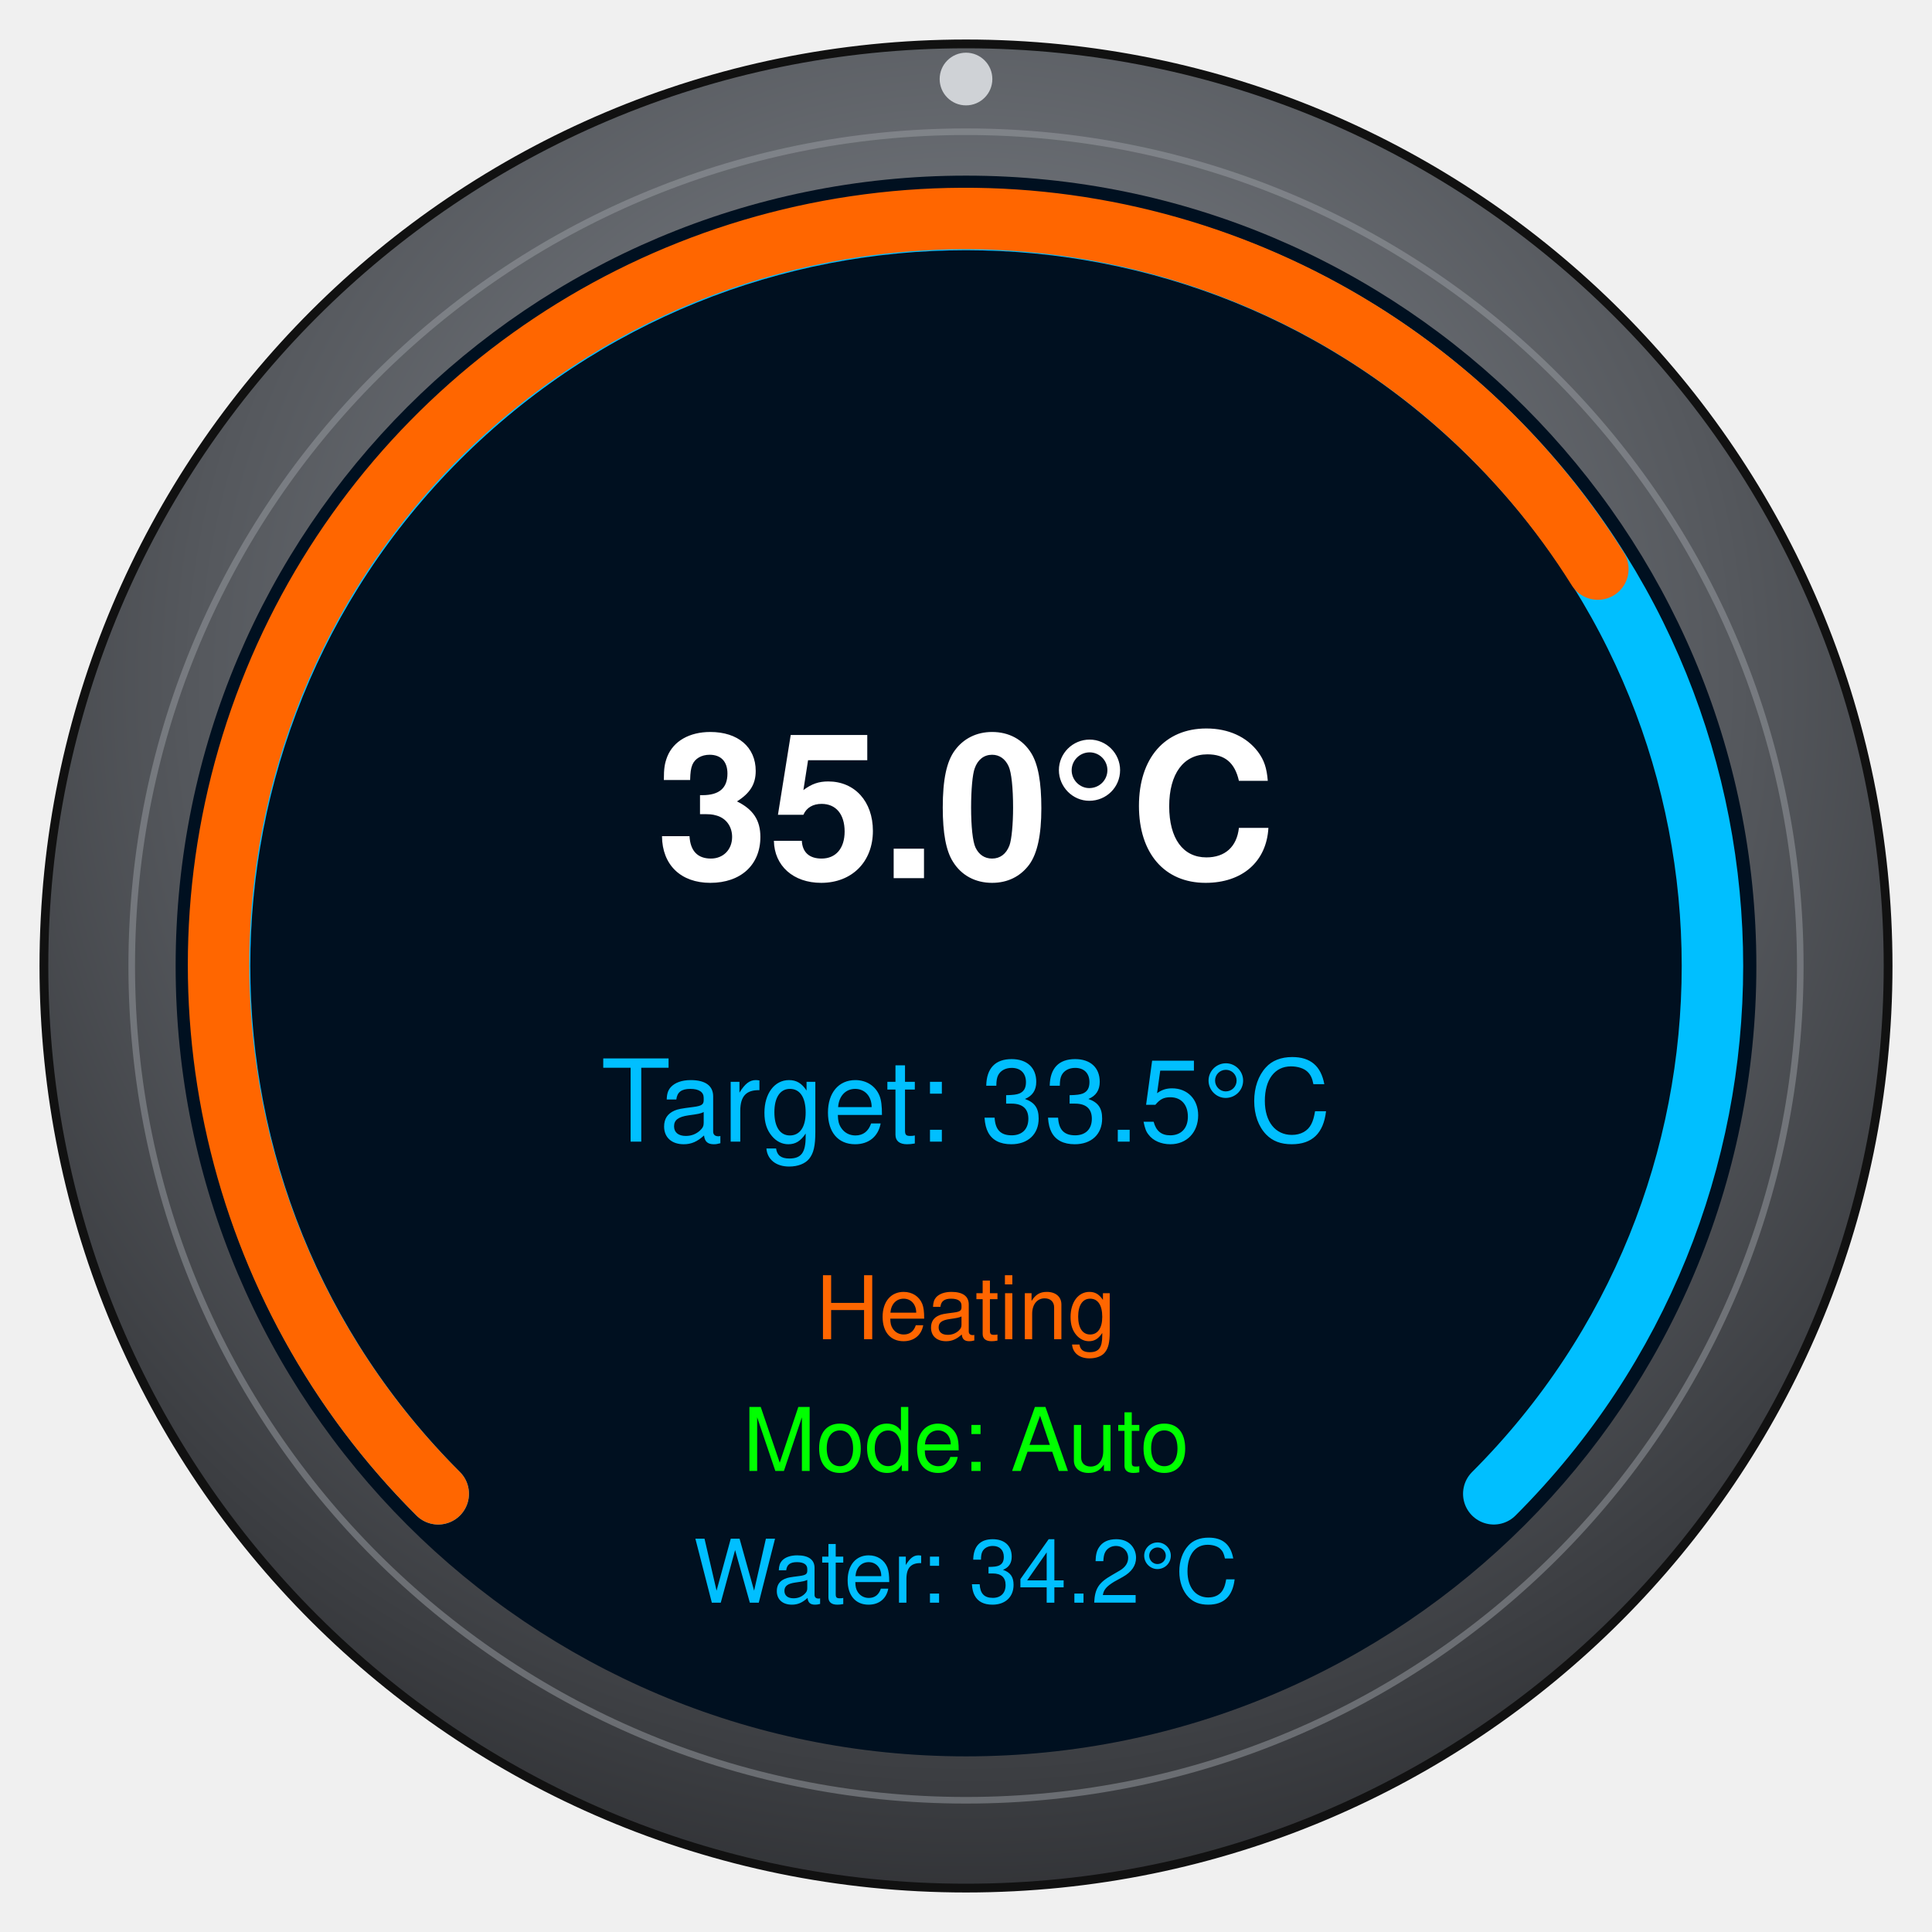
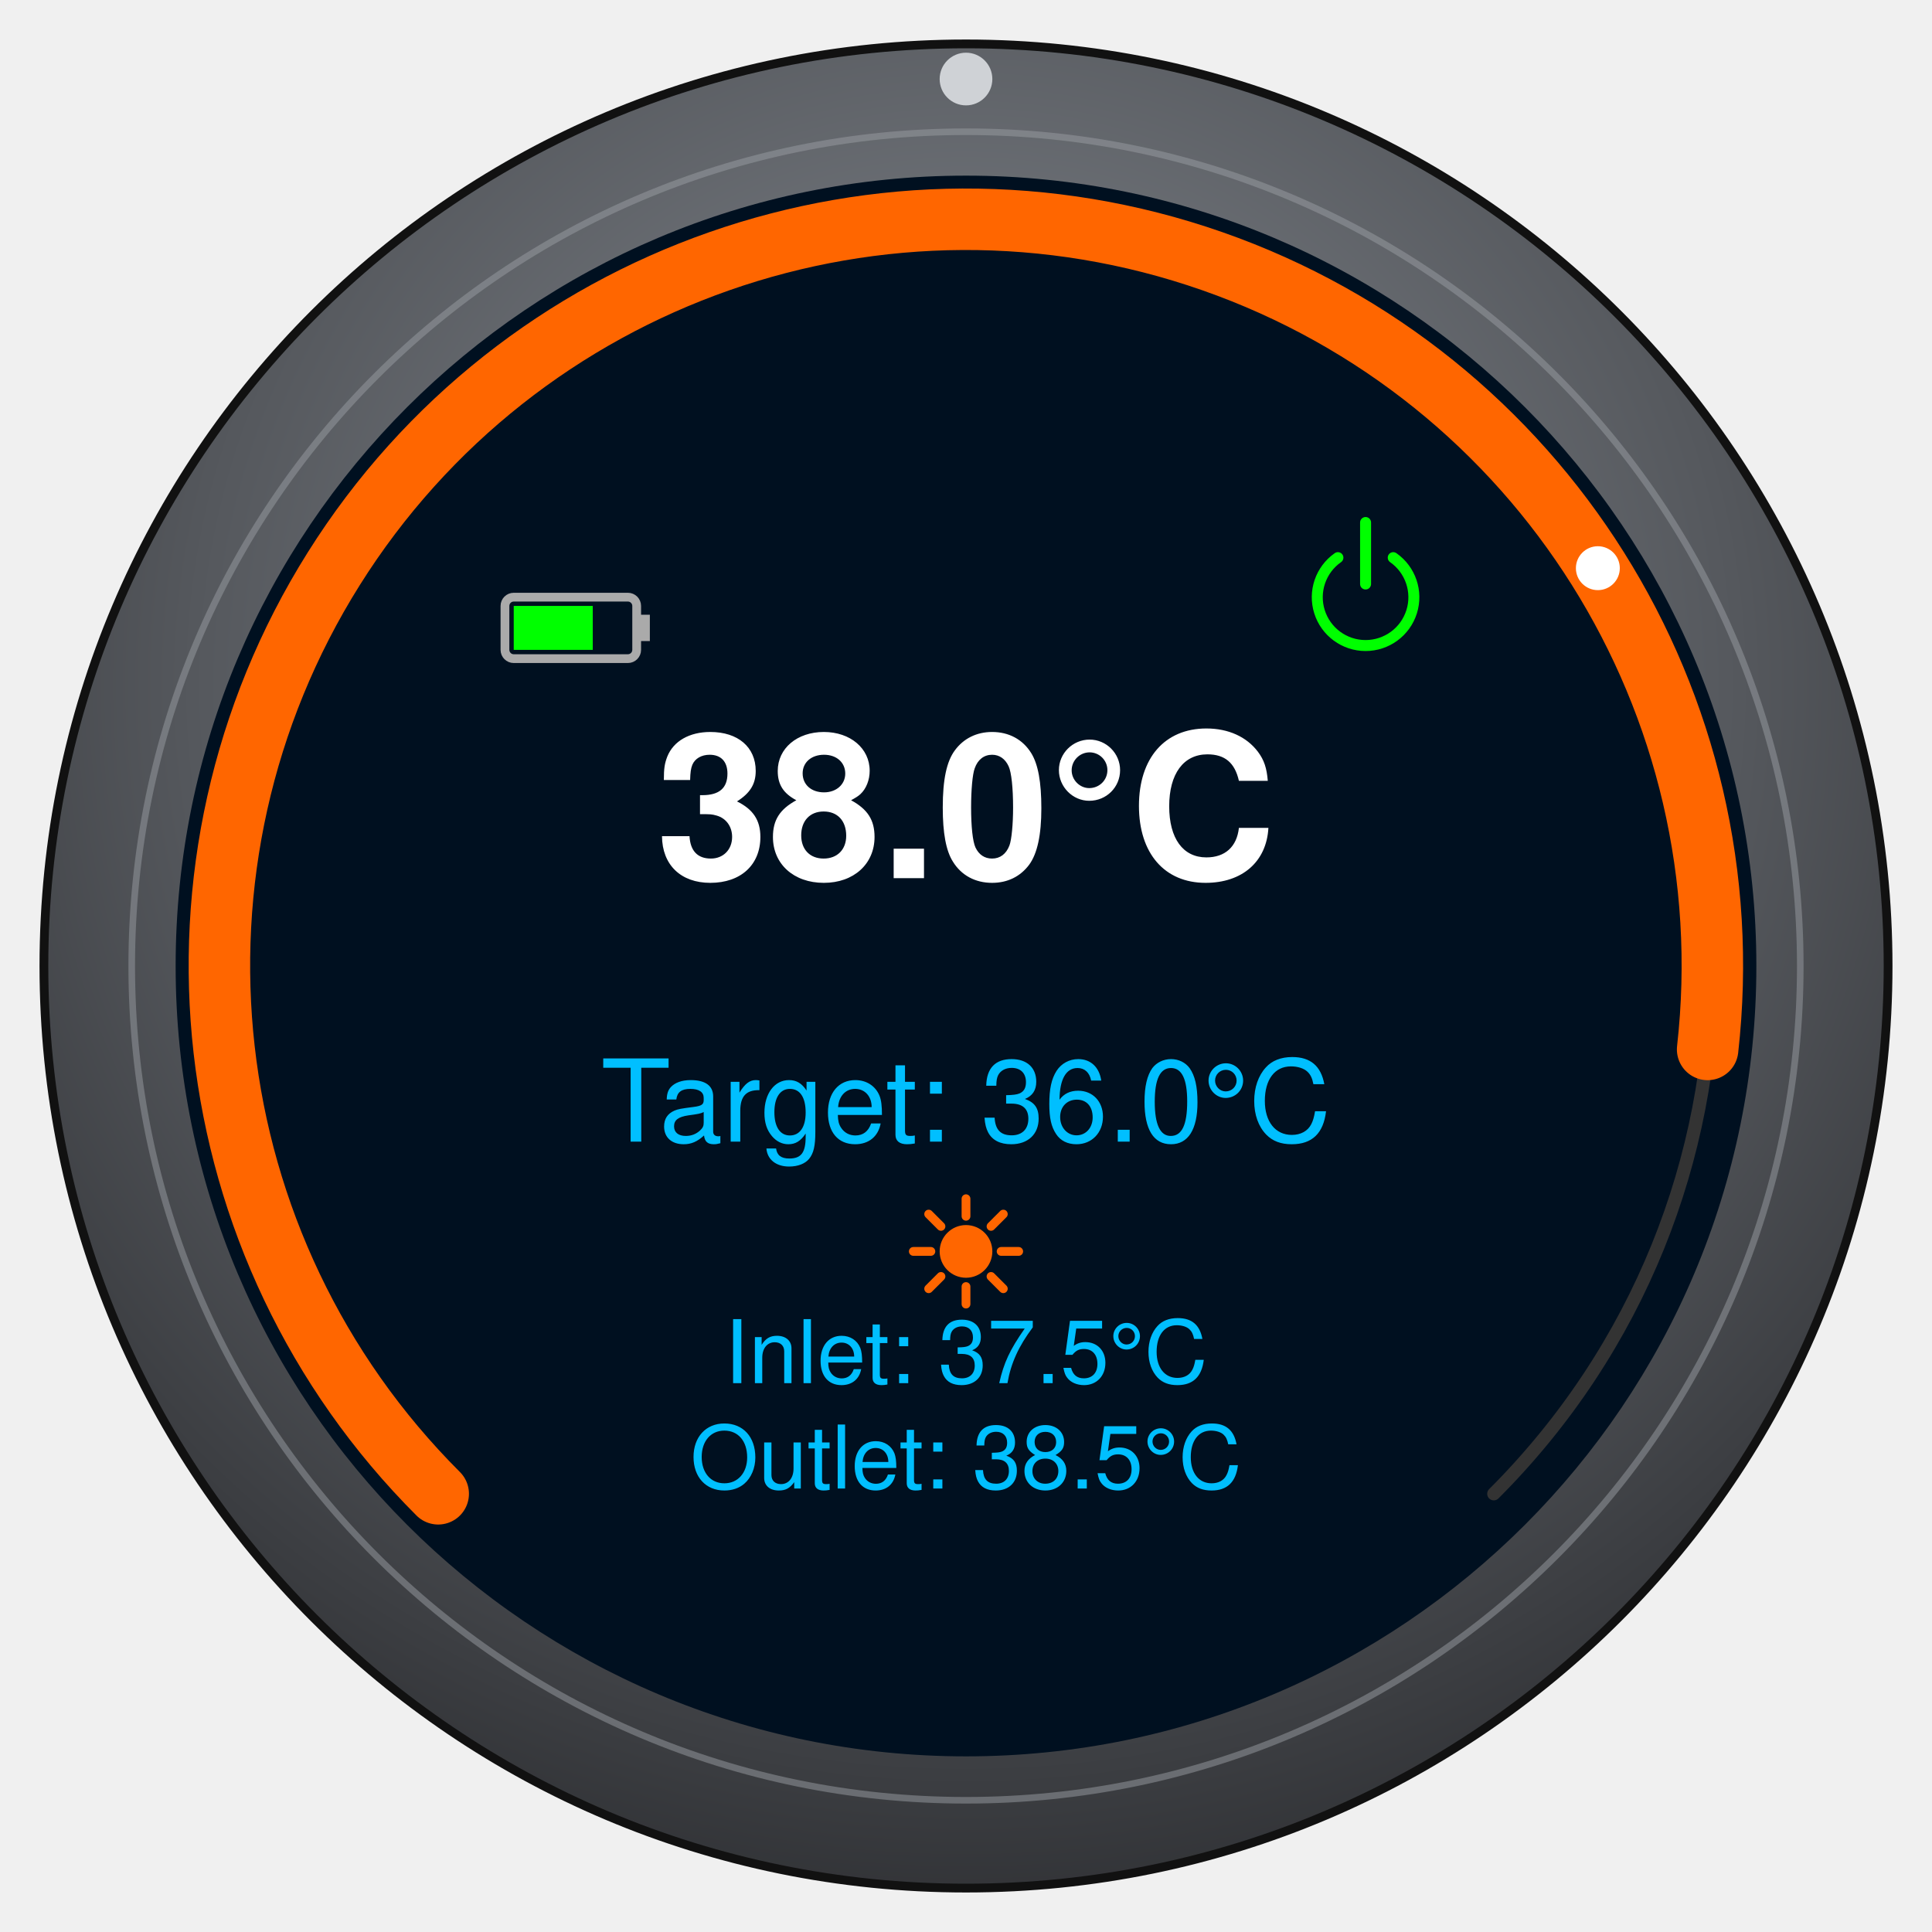
<svg xmlns="http://www.w3.org/2000/svg" width="440" height="440" viewBox="0 0 440 440" font-family="Helvetica, Arial, sans-serif">
  <defs>
    <radialGradient id="bezel" cx="50%" cy="35%" r="75%">
      <stop offset="0%" stop-color="#8a8f96" />
      <stop offset="55%" stop-color="#55585d" />
      <stop offset="100%" stop-color="#232427" />
    </radialGradient>
    <clipPath id="screenClip">
      <circle cx="220" cy="220" r="180" />
    </clipPath>
  </defs>
  <circle cx="220" cy="220" r="210" fill="url(#bezel)" />
  <circle cx="220" cy="220" r="210" fill="none" stroke="#111" stroke-width="2" />
  <g clip-path="url(#screenClip)">
    <rect x="40" y="40" width="360" height="360" fill="#001020" />
-     <path d="M 99.8 340.2 A 170 170 0 1 1 340.2 340.2" fill="none" stroke="#00BFFF" stroke-width="14" stroke-linecap="round" />
-     <path d="M 99.8 340.2 A 170 170 0 1 1 363.9 129.6" fill="none" stroke="#FF6600" stroke-width="14" stroke-linecap="round" />
-     <text x="220" y="200" text-anchor="middle" font-size="46" font-weight="600" fill="#FFFFFF">35.0°C</text>
-     <text x="220" y="260" text-anchor="middle" font-size="26" fill="#00BFFF">Target: 33.5°C</text>
-     <text x="220" y="305" text-anchor="middle" font-size="20" fill="#FF6600">Heating</text>
-     <text x="220" y="335" text-anchor="middle" font-size="20" fill="#00FF00">Mode: Auto</text>
-     <text x="220" y="365" text-anchor="middle" font-size="20" fill="#00BFFF">Water: 34.2°C</text>
+     <path d="M 99.8 340.2 A 170 170 0 1 1 340.2 340.2" fill="none" stroke="#333333" stroke-width="3" stroke-linecap="round" />
+     <path d="M 99.8 340.2 A 170 170 0 1 1 388.9 239.0" fill="none" stroke="#FF6600" stroke-width="14" stroke-linecap="round" />
+     <circle cx="363.9" cy="129.4" r="5" fill="#FFFFFF" />
+     <text x="220" y="200" text-anchor="middle" font-size="46" font-weight="600" fill="#FFFFFF">38.0°C</text>
+     <text x="220" y="260" text-anchor="middle" font-size="26" fill="#00BFFF">Target: 36.0°C</text>
+     <g transform="translate(220,285)" stroke="#FF6600" stroke-width="2" stroke-linecap="round">
+       <circle r="6" fill="#FF6600" stroke="none" />
+       <line x1="0" y1="-8" x2="0" y2="-12" />
+       <line x1="0" y1="8" x2="0" y2="12" />
+       <line x1="-8" y1="0" x2="-12" y2="0" />
+       <line x1="8" y1="0" x2="12" y2="0" />
+       <line x1="-5.7" y1="-5.7" x2="-8.5" y2="-8.5" />
+       <line x1="5.7" y1="-5.7" x2="8.5" y2="-8.5" />
+       <line x1="-5.7" y1="5.7" x2="-8.5" y2="8.5" />
+       <line x1="5.7" y1="5.7" x2="8.5" y2="8.5" />
+     </g>
+     <text x="220" y="315" text-anchor="middle" font-size="20" fill="#00BFFF">Inlet: 37.5°C</text>
+     <text x="220" y="339" text-anchor="middle" font-size="20" fill="#00BFFF">Outlet: 38.5°C</text>
+     <rect x="115" y="136" width="30" height="14" rx="2" fill="none" stroke="#AAAAAA" stroke-width="2" />
+     <rect x="145" y="140" width="3" height="6" fill="#AAAAAA" />
+     <rect x="117" y="138" width="18" height="10" fill="#00FF00" />
+     <path d="M 317.3 127.0 A 11 11 0 1 1 304.7 127.0" fill="none" stroke="#00FF00" stroke-width="2.5" stroke-linecap="round" />
+     <line x1="311" y1="133" x2="311" y2="119" stroke="#00FF00" stroke-width="2.5" stroke-linecap="round" />
  </g>
  <circle cx="220" cy="220" r="190" fill="none" stroke="#9a9ea3" stroke-width="1.5" opacity="0.5" />
  <circle cx="220" cy="18" r="6" fill="#cfd2d6" />
</svg>
